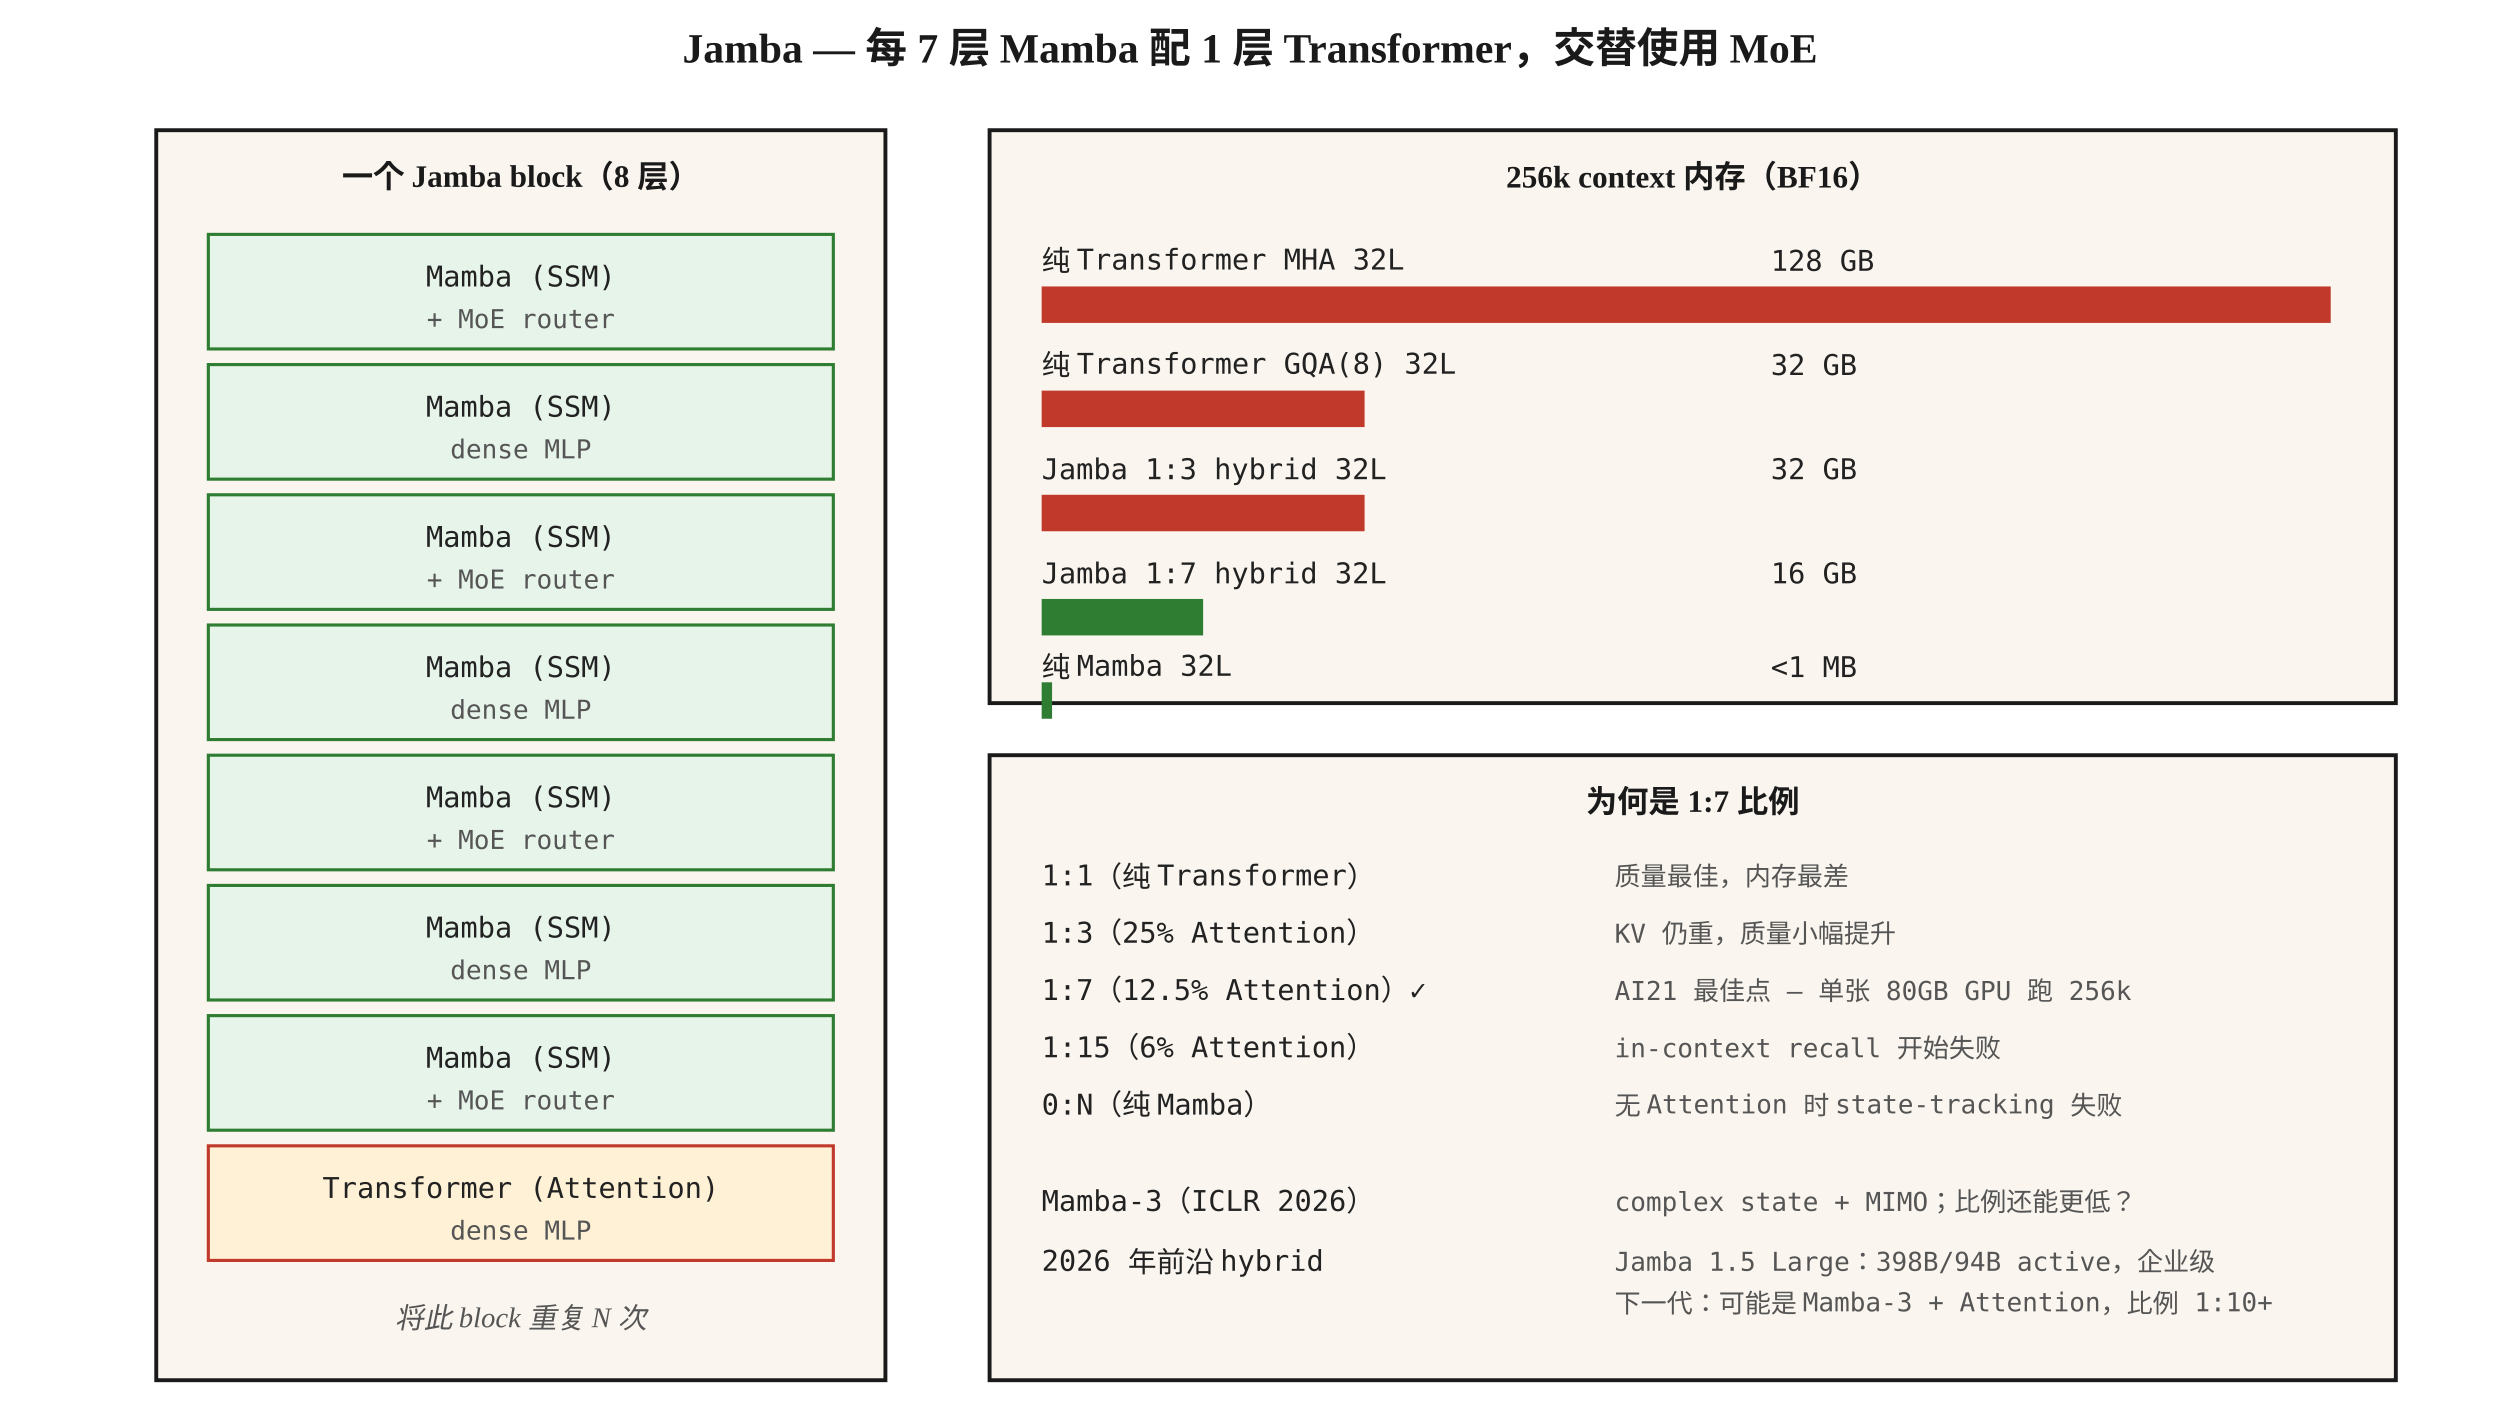
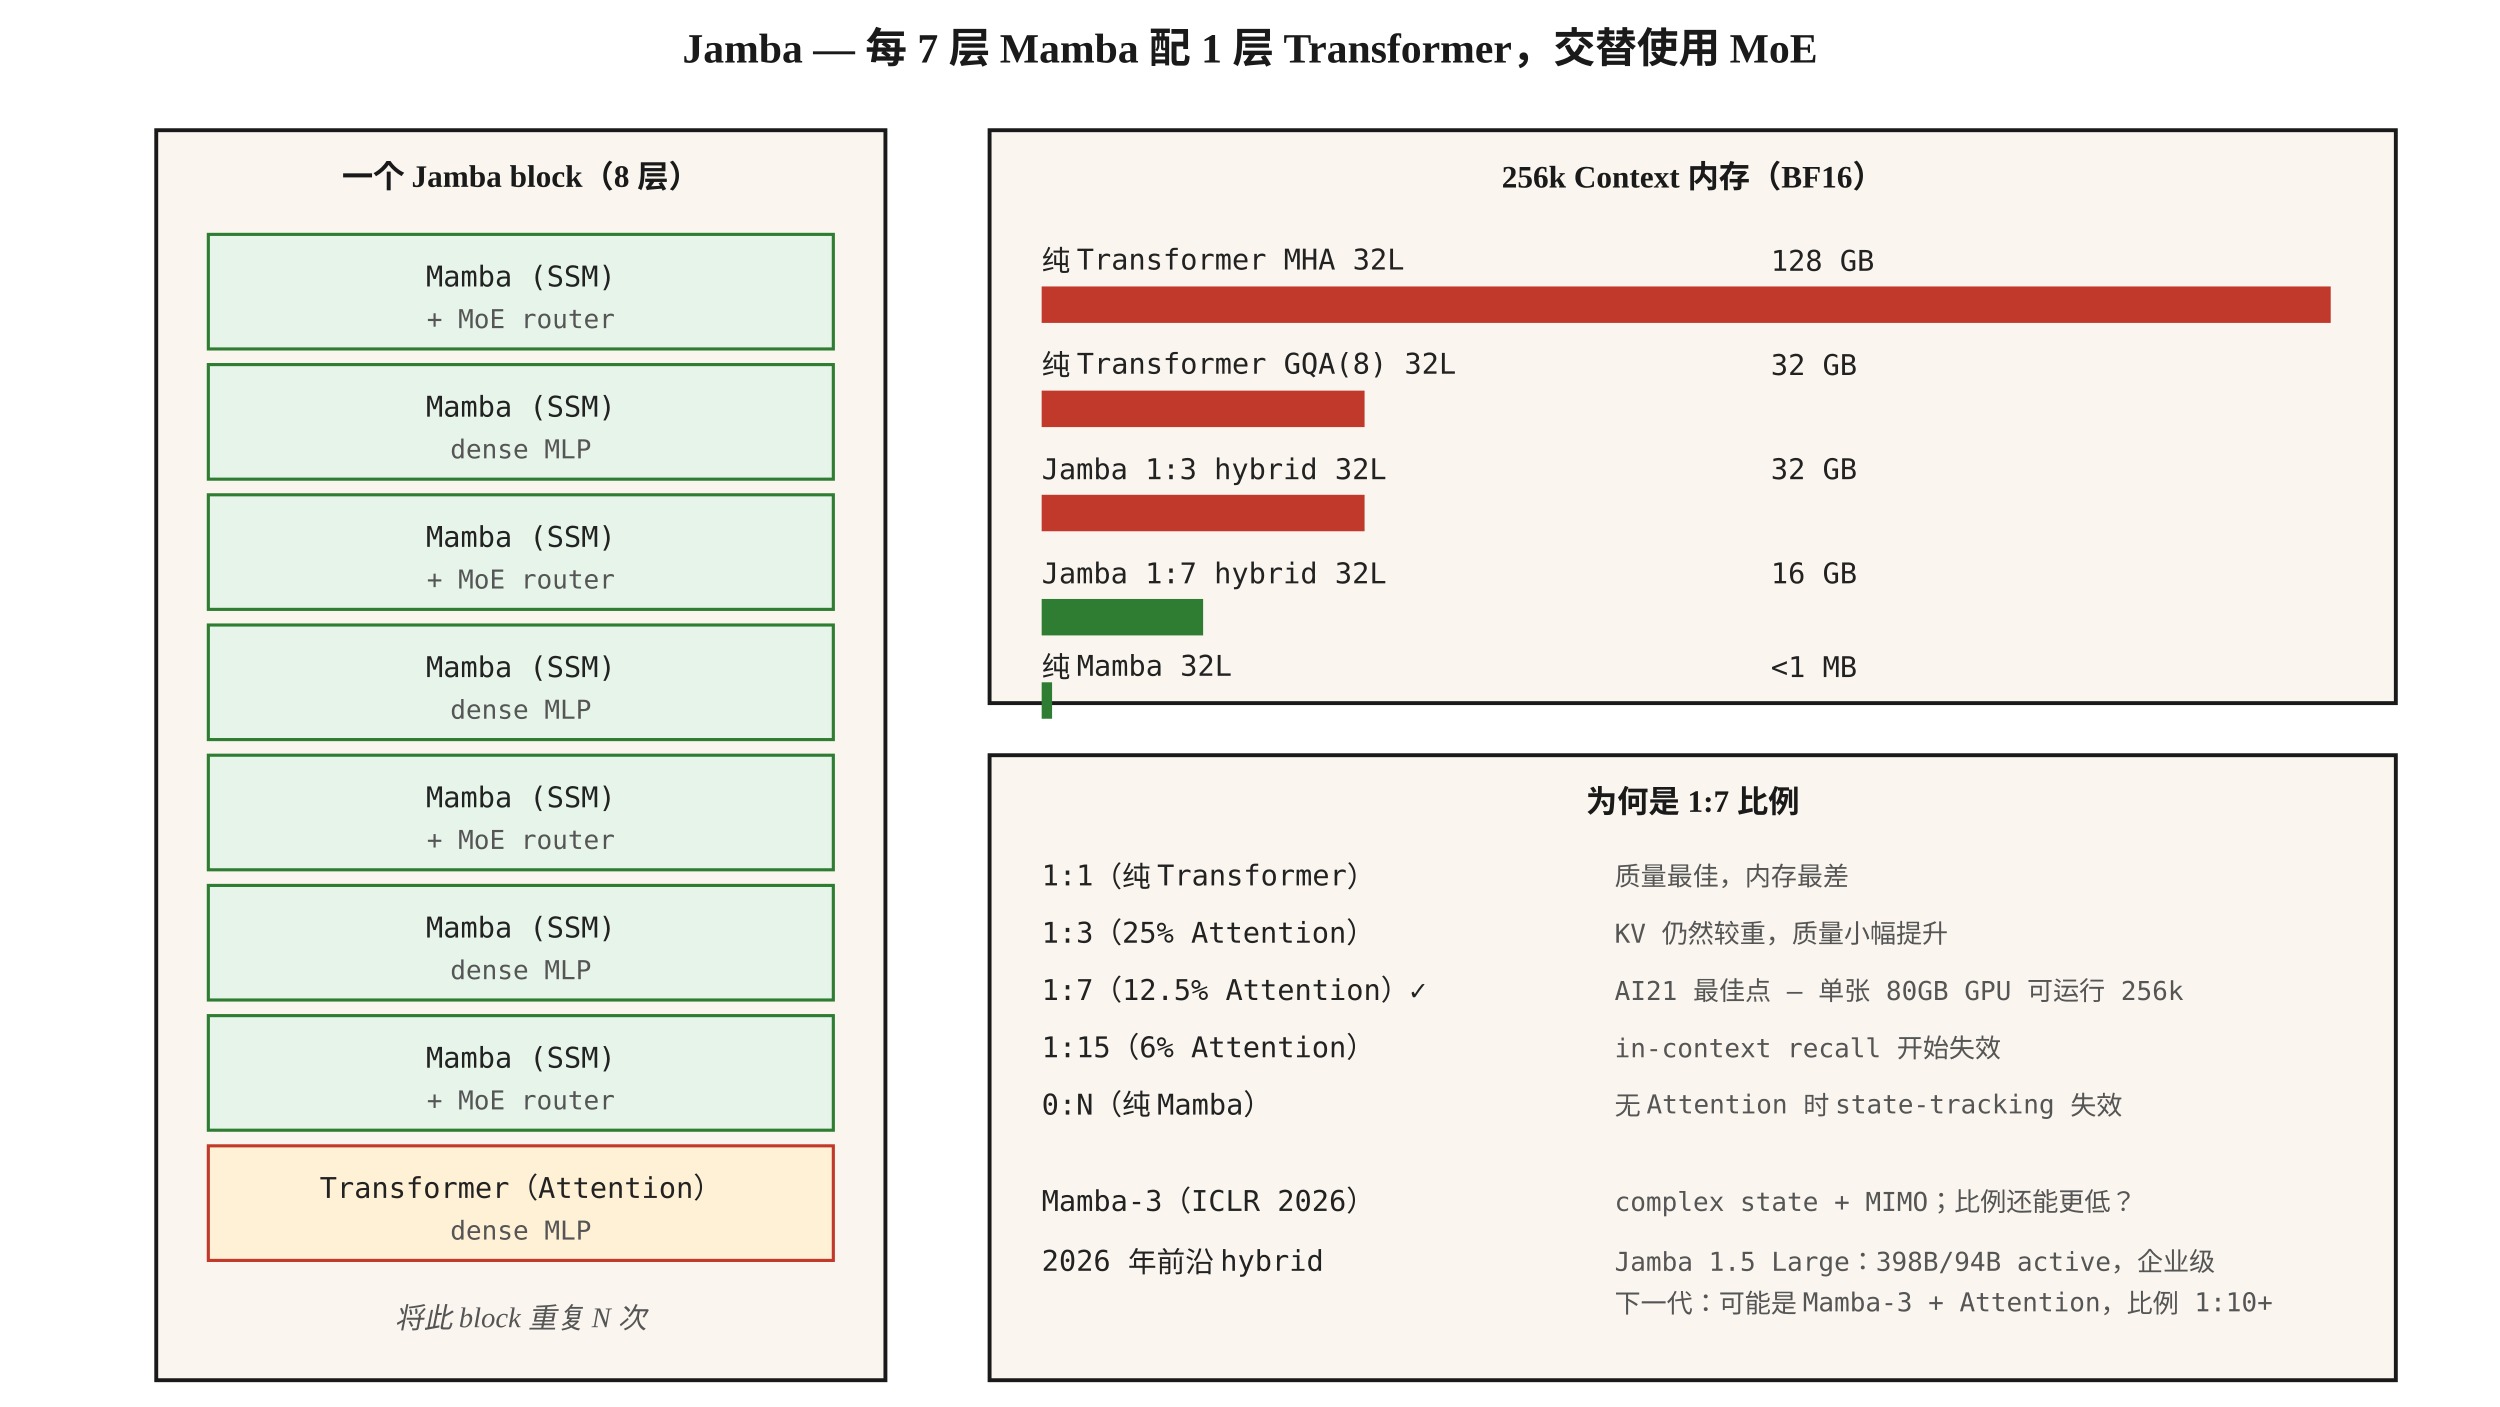
<svg xmlns="http://www.w3.org/2000/svg" viewBox="0 0 960 540" font-family="Georgia, 'Times New Roman', serif">
  <defs>
    <style>
      .box { fill: #faf6ef; stroke: #1a1a1a; stroke-width: 1.5; }
      .mamba { fill: #e6f4ea; stroke: #2e7d32; stroke-width: 1.2; }
      .attn { fill: #fff1d6; stroke: #c0392b; stroke-width: 1.2; }
      .moe { fill: #e9e6ff; stroke: #5a4fcf; stroke-width: 1.2; }
      .label { font-size: 13px; font-weight: 600; fill: #1a1a1a; }
      .step { font-size: 11px; font-family: 'Menlo', monospace; fill: #222; }
      .small { font-size: 10px; font-family: 'Menlo', monospace; fill: #555; }
      .caption { font-size: 11px; fill: #555; font-style: italic; }
      .title { font-size: 16px; font-weight: 700; fill: #1a1a1a; }
      .head { font-size: 12px; font-weight: 700; fill: #1a1a1a; }
    </style>
  </defs>
  <text x="480" y="24" text-anchor="middle" class="title">Jamba — 每 7 层 Mamba 配 1 层 Transformer，交替使用 MoE</text>
  <rect x="60" y="50" width="280" height="480" class="box" />
  <text x="200" y="72" text-anchor="middle" class="head">一个 Jamba block（8 层）</text>
  <rect x="80" y="90" width="240" height="44" class="mamba" />
  <text x="200" y="110" text-anchor="middle" class="step">Mamba (SSM)</text>
  <text x="200" y="126" text-anchor="middle" class="small">+ MoE router</text>
  <rect x="80" y="140" width="240" height="44" class="mamba" />
  <text x="200" y="160" text-anchor="middle" class="step">Mamba (SSM)</text>
  <text x="200" y="176" text-anchor="middle" class="small">dense MLP</text>
  <rect x="80" y="190" width="240" height="44" class="mamba" />
  <text x="200" y="210" text-anchor="middle" class="step">Mamba (SSM)</text>
  <text x="200" y="226" text-anchor="middle" class="small">+ MoE router</text>
  <rect x="80" y="240" width="240" height="44" class="mamba" />
  <text x="200" y="260" text-anchor="middle" class="step">Mamba (SSM)</text>
  <text x="200" y="276" text-anchor="middle" class="small">dense MLP</text>
  <rect x="80" y="290" width="240" height="44" class="mamba" />
  <text x="200" y="310" text-anchor="middle" class="step">Mamba (SSM)</text>
  <text x="200" y="326" text-anchor="middle" class="small">+ MoE router</text>
  <rect x="80" y="340" width="240" height="44" class="mamba" />
  <text x="200" y="360" text-anchor="middle" class="step">Mamba (SSM)</text>
  <text x="200" y="376" text-anchor="middle" class="small">dense MLP</text>
  <rect x="80" y="390" width="240" height="44" class="mamba" />
  <text x="200" y="410" text-anchor="middle" class="step">Mamba (SSM)</text>
  <text x="200" y="426" text-anchor="middle" class="small">+ MoE router</text>
  <rect x="80" y="440" width="240" height="44" class="attn" />
-   <text x="200" y="460" text-anchor="middle" class="step">Transformer (Attention)</text>
+   <text x="200" y="460" text-anchor="middle" class="step">Transformer（Attention）</text>
  <text x="200" y="476" text-anchor="middle" class="small">dense MLP</text>
  <text x="200" y="510" text-anchor="middle" class="caption">将此 block 重复 N 次</text>
  <rect x="380" y="50" width="540" height="220" class="box" />
-   <text x="650" y="72" text-anchor="middle" class="head">256k context 内存（BF16）</text>
+   <text x="650" y="72" text-anchor="middle" class="head">256k Context 内存（BF16）</text>
  <text x="400" y="104" class="step">纯 Transformer MHA 32L</text>
  <text x="680" y="104" class="step" fill="#c0392b">128 GB</text>
  <rect x="400" y="110" width="495" height="14" fill="#c0392b" />
  <text x="400" y="144" class="step">纯 Transformer GQA(8) 32L</text>
  <text x="680" y="144" class="step" fill="#c0392b">32 GB</text>
  <rect x="400" y="150" width="124" height="14" fill="#c0392b" />
  <text x="400" y="184" class="step">Jamba 1:3 hybrid 32L</text>
  <text x="680" y="184" class="step" fill="#c0392b">32 GB</text>
  <rect x="400" y="190" width="124" height="14" fill="#c0392b" />
  <text x="400" y="224" class="step">Jamba 1:7 hybrid 32L</text>
  <text x="680" y="224" class="step" fill="#2e7d32">16 GB</text>
  <rect x="400" y="230" width="62" height="14" fill="#2e7d32" />
  <text x="400" y="260" class="step">纯 Mamba 32L</text>
  <text x="680" y="260" class="step" fill="#2e7d32">&lt;1 MB</text>
  <rect x="400" y="262" width="4" height="14" fill="#2e7d32" />
  <rect x="380" y="290" width="540" height="240" class="box" />
  <text x="650" y="312" text-anchor="middle" class="head">为何是 1:7 比例</text>
  <text x="400" y="340" class="step">1:1（纯 Transformer）</text>
  <text x="620" y="340" class="small">质量最佳，内存最差</text>
  <text x="400" y="362" class="step">1:3（25% Attention）</text>
-   <text x="620" y="362" class="small">KV 仍重，质量小幅提升</text>
+   <text x="620" y="362" class="small">KV 仍然较重，质量小幅提升</text>
  <text x="400" y="384" class="step">1:7（12.5% Attention）✓</text>
-   <text x="620" y="384" class="small">AI21 最佳点 — 单张 80GB GPU 跑 256k</text>
+   <text x="620" y="384" class="small">AI21 最佳点 — 单张 80GB GPU 可运行 256k</text>
  <text x="400" y="406" class="step">1:15（6% Attention）</text>
-   <text x="620" y="406" class="small">in-context recall 开始失败</text>
+   <text x="620" y="406" class="small">in-context recall 开始失效</text>
  <text x="400" y="428" class="step">0:N（纯 Mamba）</text>
-   <text x="620" y="428" class="small">无 Attention 时 state-tracking 失败</text>
+   <text x="620" y="428" class="small">无 Attention 时 state-tracking 失效</text>
  <text x="400" y="465" class="step">Mamba-3（ICLR 2026）</text>
  <text x="620" y="465" class="small">complex state + MIMO；比例还能更低？</text>
  <text x="400" y="488" class="step">2026 年前沿 hybrid</text>
  <text x="620" y="488" class="small">Jamba 1.5 Large：398B/94B active，企业级</text>
  <text x="620" y="504" class="small">下一代：可能是 Mamba-3 + Attention，比例 1:10+</text>
</svg>
